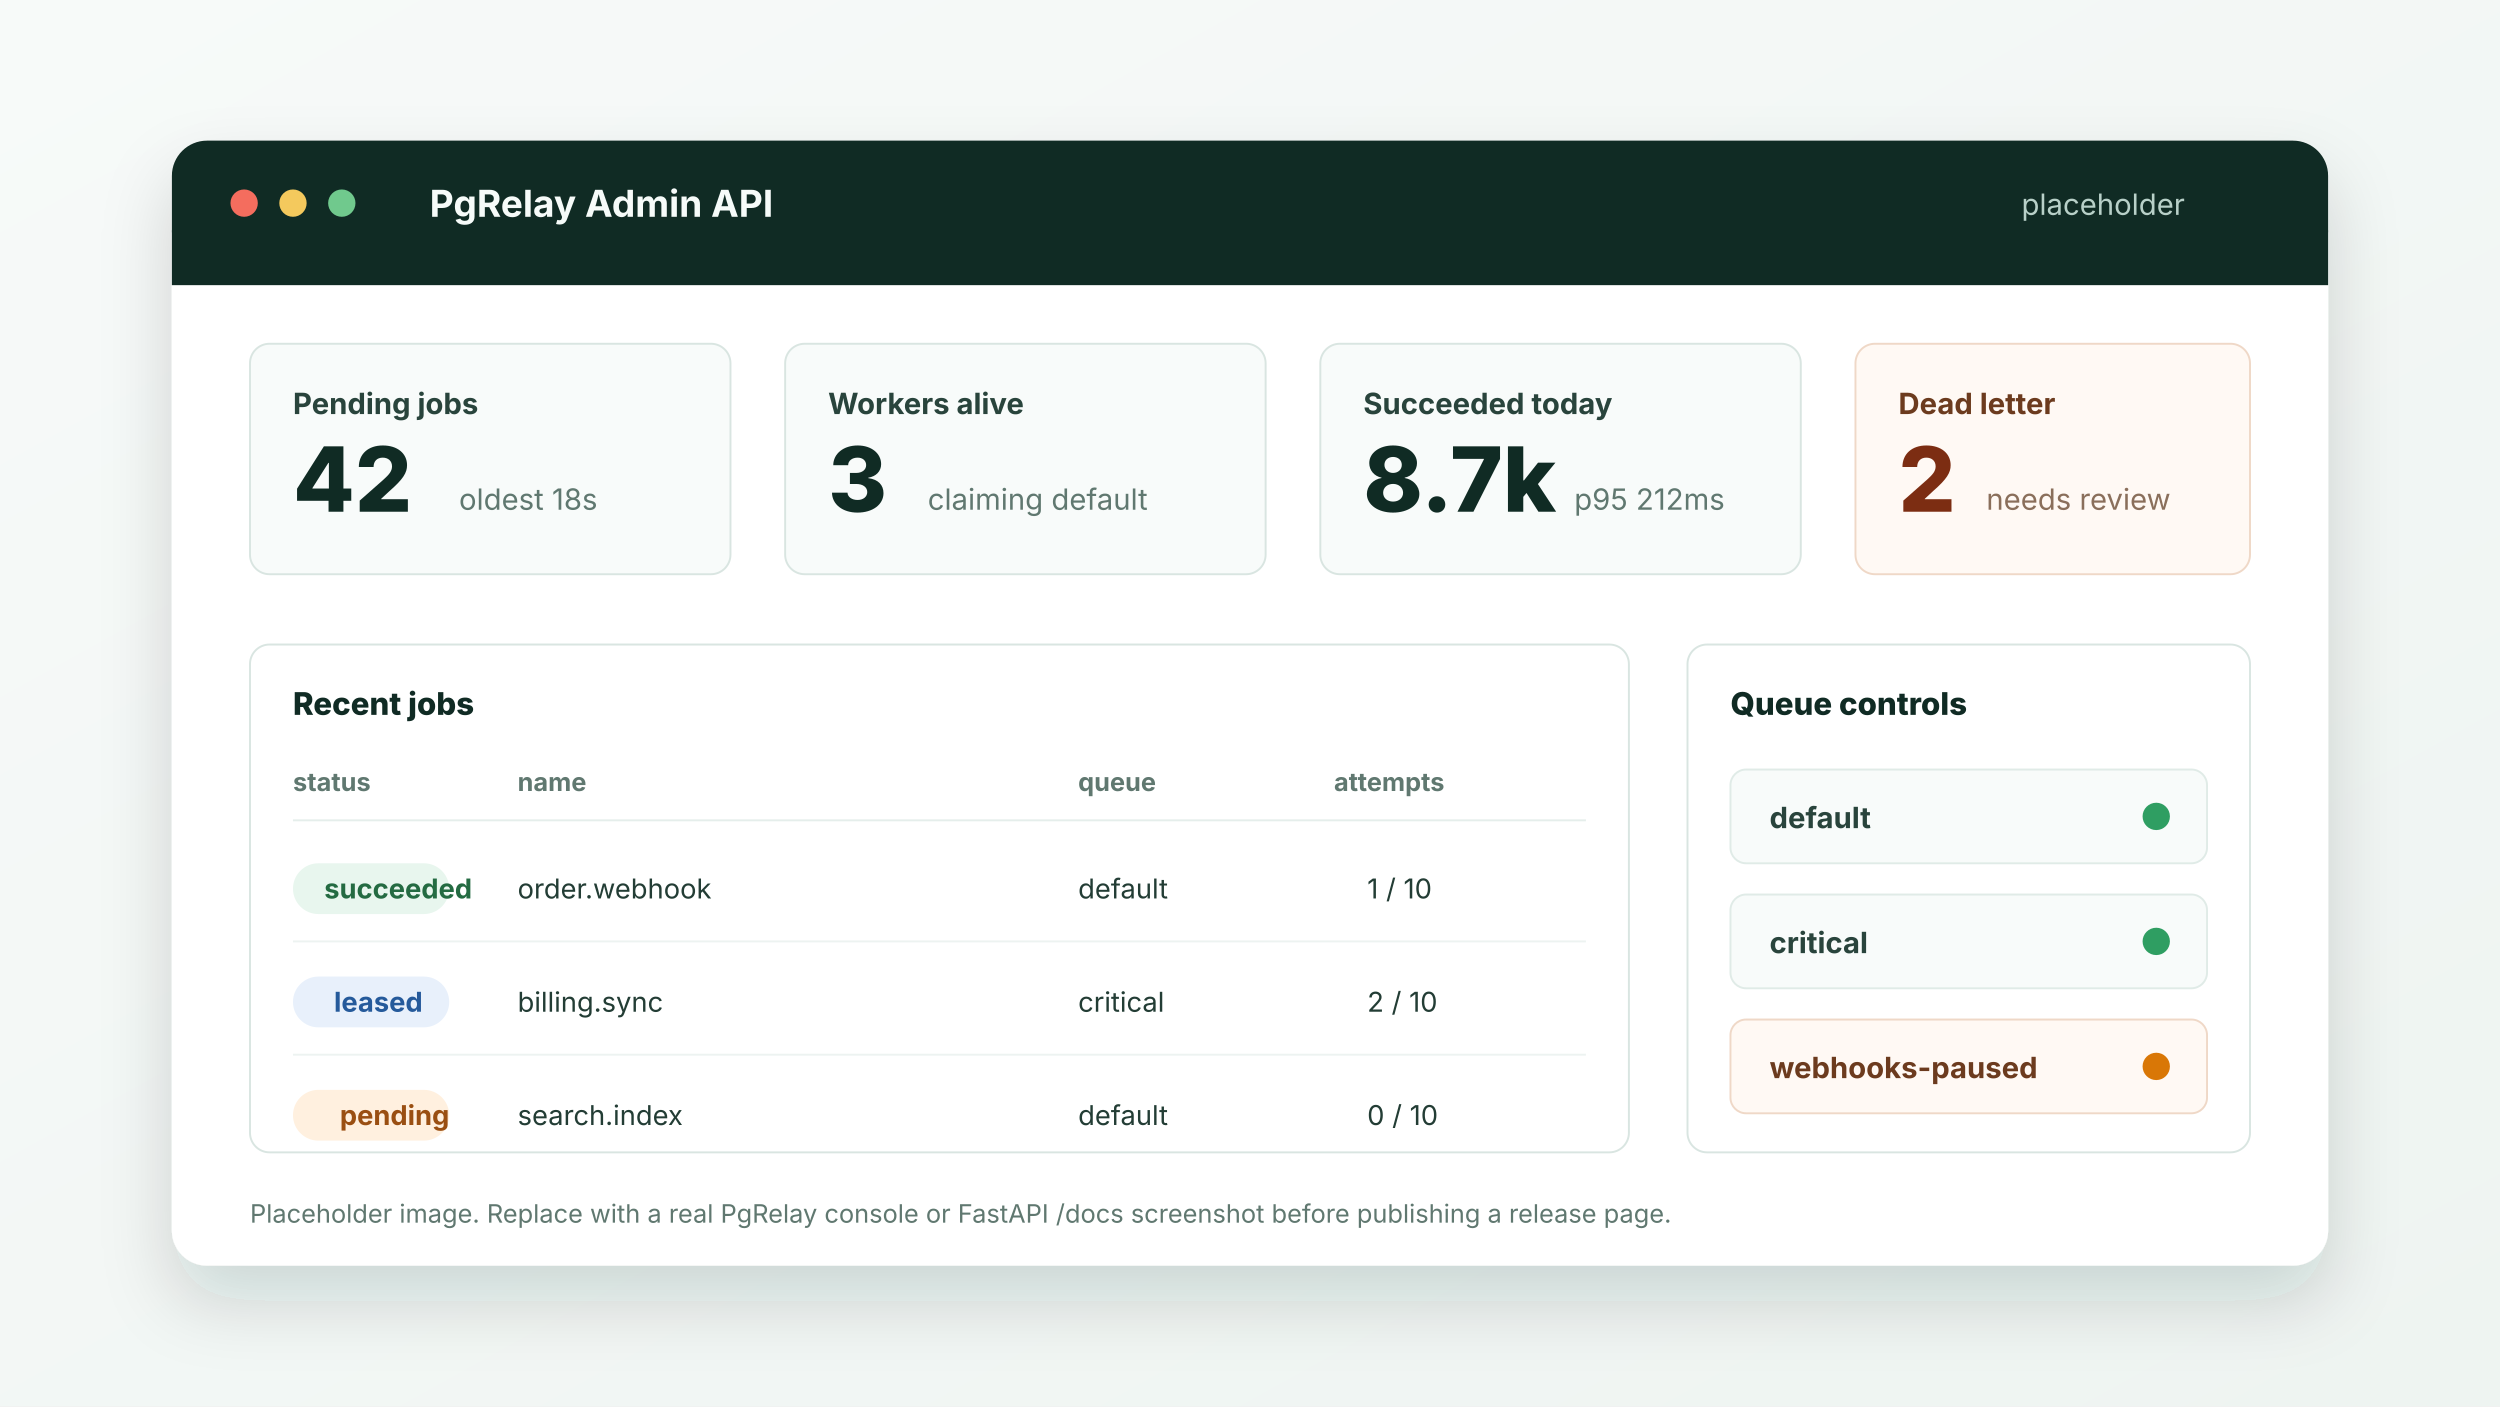
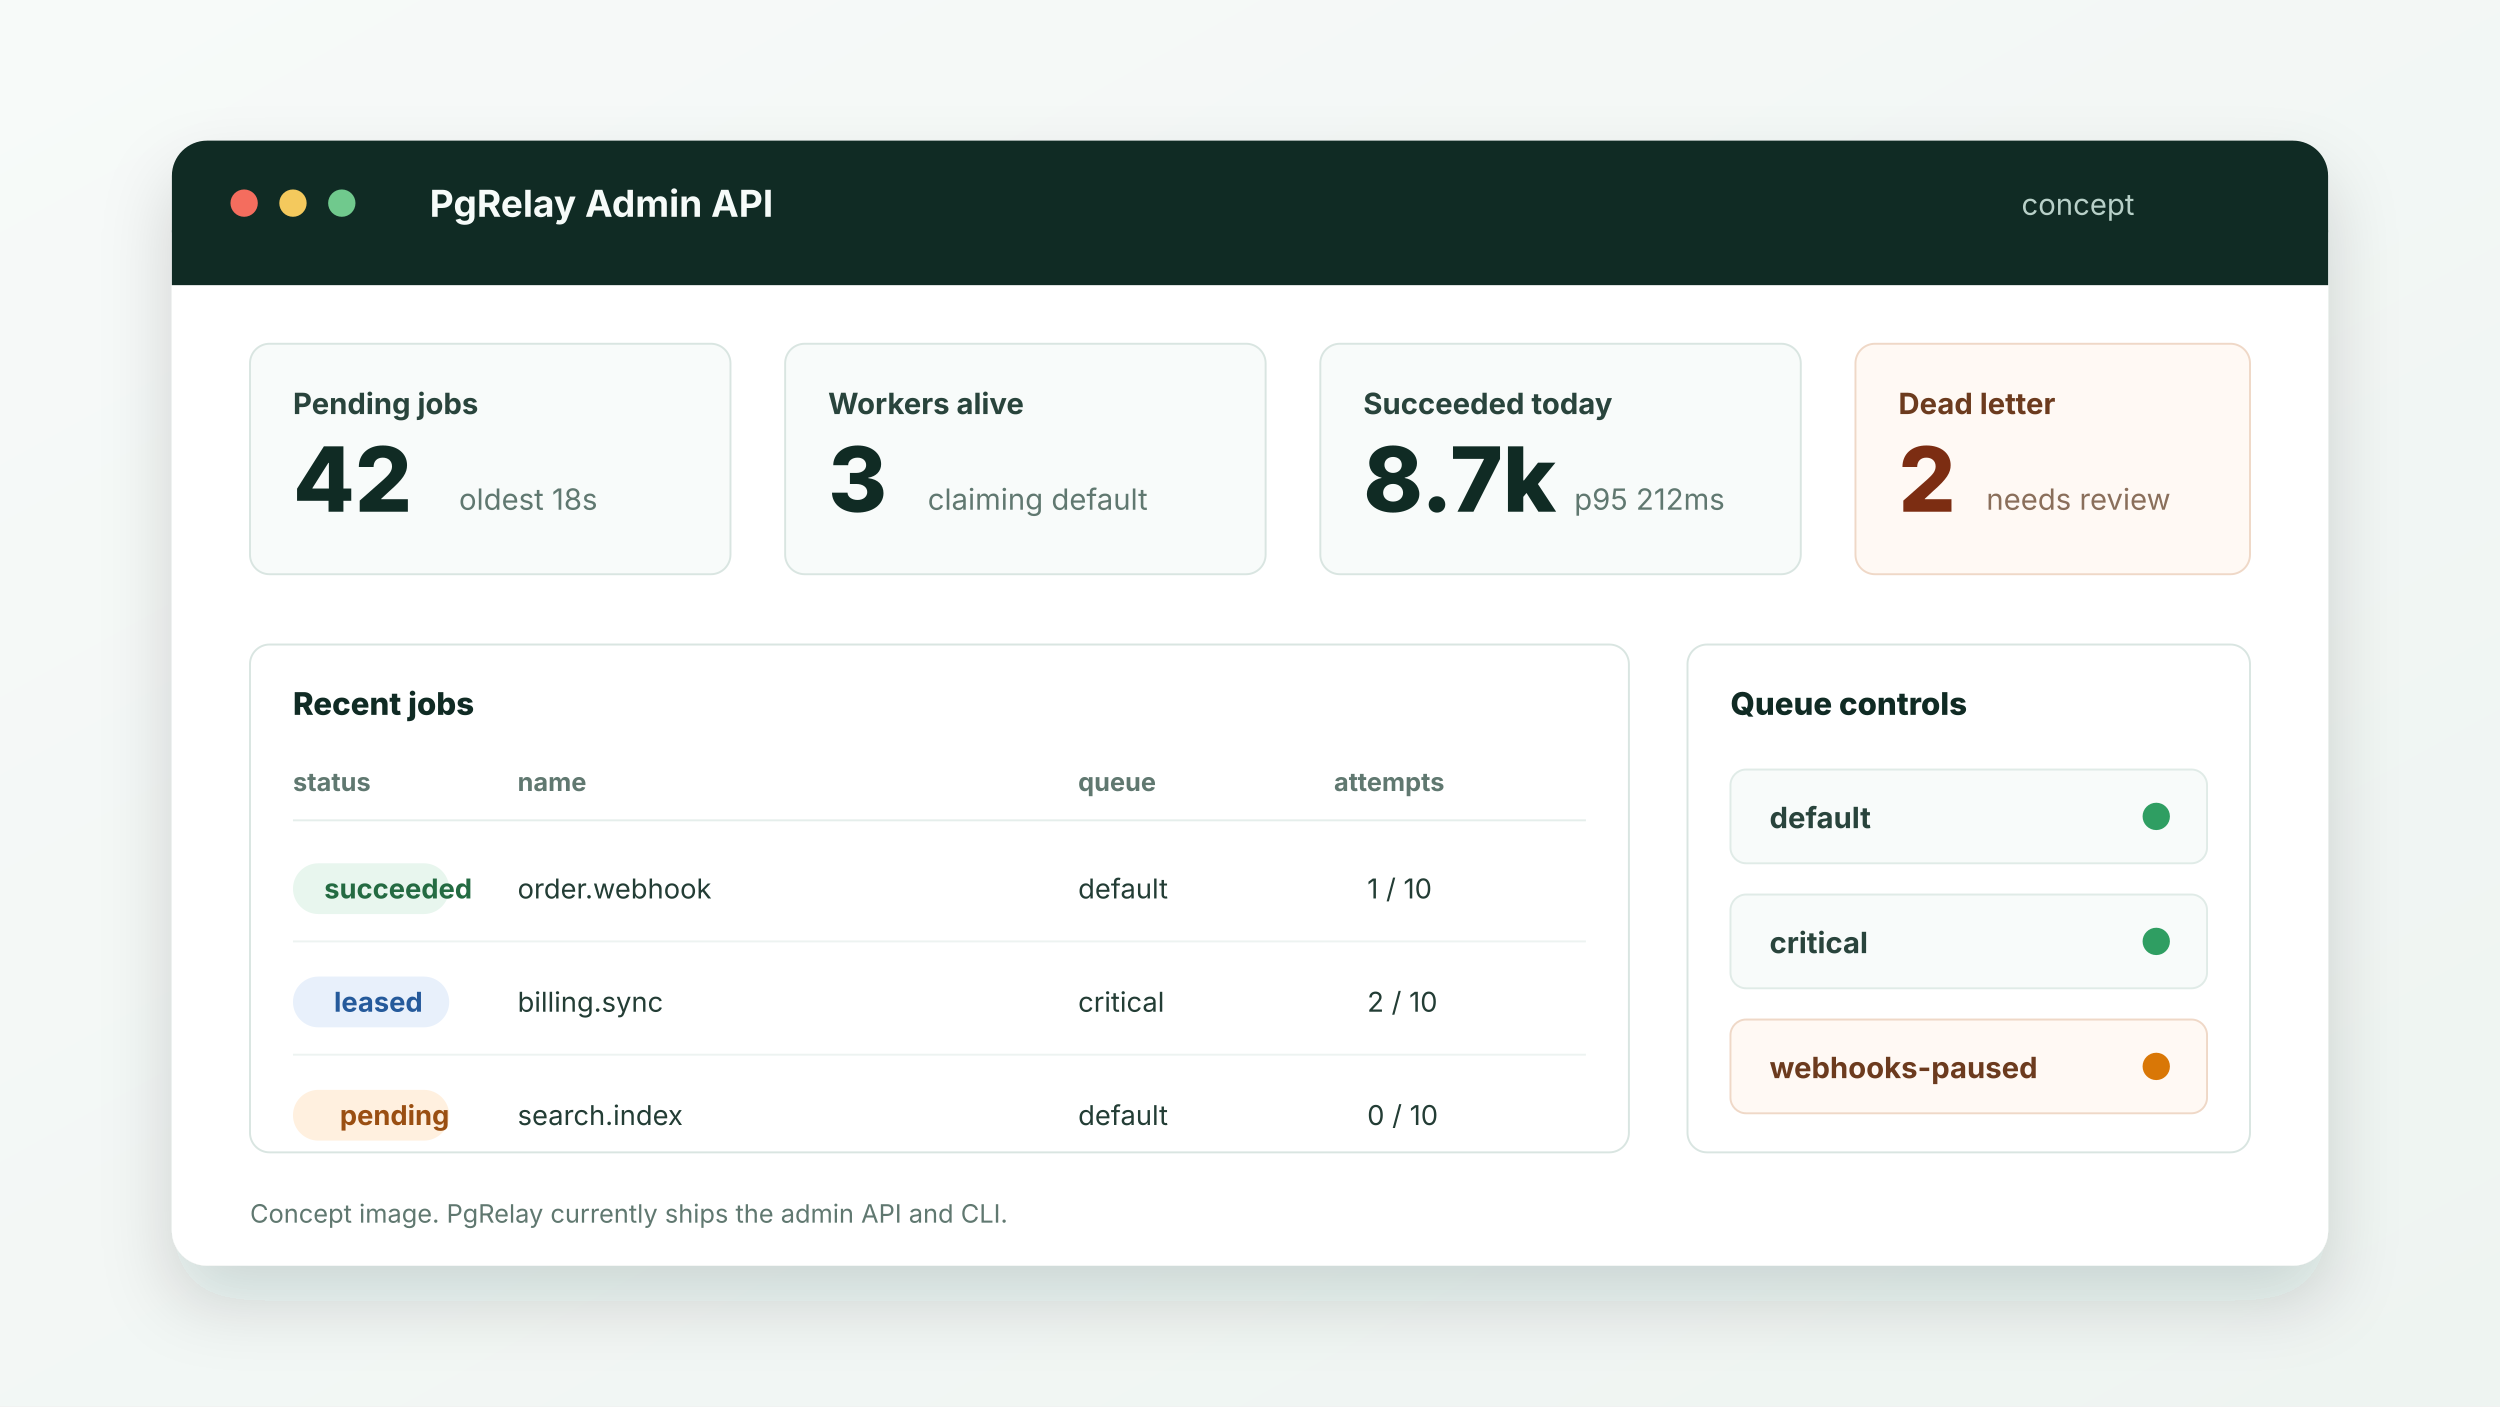
<svg xmlns="http://www.w3.org/2000/svg" width="1280" height="720" viewBox="0 0 1280 720" role="img" aria-labelledby="title desc">
  <defs>
    <linearGradient id="page" x1="0" y1="0" x2="1" y2="1">
      <stop offset="0" stop-color="#f7faf9" />
      <stop offset="1" stop-color="#eef4f1" />
    </linearGradient>
    <filter id="shadow" x="-20%" y="-20%" width="140%" height="140%">
      <feDropShadow dx="0" dy="18" stdDeviation="18" flood-color="#16352d" flood-opacity="0.16" />
    </filter>
  </defs>
  <rect width="1280" height="720" fill="url(#page)" />
  <rect x="88" y="72" width="1104" height="576" rx="18" fill="#ffffff" filter="url(#shadow)" />
  <rect x="88" y="72" width="1104" height="64" rx="18" fill="#102b24" />
  <path d="M88 118h1104v28H88z" fill="#102b24" />
  <circle cx="125" cy="104" r="7" fill="#f46d5e" />
  <circle cx="150" cy="104" r="7" fill="#f4c95d" />
  <circle cx="175" cy="104" r="7" fill="#70c98d" />
  <text x="220" y="111" font-family="Inter, ui-sans-serif, system-ui, -apple-system, Segoe UI, sans-serif" font-size="19" font-weight="700" fill="#f6fbf9">PgRelay Admin API</text>
-   <text x="1035" y="110" font-family="Inter, ui-sans-serif, system-ui, -apple-system, Segoe UI, sans-serif" font-size="15" fill="#b8d0c8">placeholder</text>
+   <text x="1035" y="110" font-family="Inter, ui-sans-serif, system-ui, -apple-system, Segoe UI, sans-serif" font-size="15" fill="#b8d0c8">concept</text>
  <rect x="128" y="176" width="246" height="118" rx="10" fill="#f8fbfa" stroke="#d9e5e1" />
  <text x="150" y="212" font-family="Inter, ui-sans-serif, system-ui, -apple-system, Segoe UI, sans-serif" font-size="15" font-weight="700" fill="#29443c">Pending jobs</text>
  <text x="150" y="262" font-family="Inter, ui-sans-serif, system-ui, -apple-system, Segoe UI, sans-serif" font-size="46" font-weight="800" fill="#102b24">42</text>
  <text x="235" y="261" font-family="Inter, ui-sans-serif, system-ui, -apple-system, Segoe UI, sans-serif" font-size="15" fill="#607870">oldest 18s</text>
  <rect x="402" y="176" width="246" height="118" rx="10" fill="#f8fbfa" stroke="#d9e5e1" />
  <text x="424" y="212" font-family="Inter, ui-sans-serif, system-ui, -apple-system, Segoe UI, sans-serif" font-size="15" font-weight="700" fill="#29443c">Workers alive</text>
  <text x="424" y="262" font-family="Inter, ui-sans-serif, system-ui, -apple-system, Segoe UI, sans-serif" font-size="46" font-weight="800" fill="#102b24">3</text>
  <text x="475" y="261" font-family="Inter, ui-sans-serif, system-ui, -apple-system, Segoe UI, sans-serif" font-size="15" fill="#607870">claiming default</text>
  <rect x="676" y="176" width="246" height="118" rx="10" fill="#f8fbfa" stroke="#d9e5e1" />
  <text x="698" y="212" font-family="Inter, ui-sans-serif, system-ui, -apple-system, Segoe UI, sans-serif" font-size="15" font-weight="700" fill="#29443c">Succeeded today</text>
  <text x="698" y="262" font-family="Inter, ui-sans-serif, system-ui, -apple-system, Segoe UI, sans-serif" font-size="46" font-weight="800" fill="#102b24">8.7k</text>
  <text x="806" y="261" font-family="Inter, ui-sans-serif, system-ui, -apple-system, Segoe UI, sans-serif" font-size="15" fill="#607870">p95 212ms</text>
  <rect x="950" y="176" width="202" height="118" rx="10" fill="#fff9f4" stroke="#efd8c7" />
  <text x="972" y="212" font-family="Inter, ui-sans-serif, system-ui, -apple-system, Segoe UI, sans-serif" font-size="15" font-weight="700" fill="#6c3b1e">Dead letter</text>
  <text x="972" y="262" font-family="Inter, ui-sans-serif, system-ui, -apple-system, Segoe UI, sans-serif" font-size="46" font-weight="800" fill="#7c2d12">2</text>
  <text x="1017" y="261" font-family="Inter, ui-sans-serif, system-ui, -apple-system, Segoe UI, sans-serif" font-size="15" fill="#8a6f5b">needs review</text>
  <rect x="128" y="330" width="706" height="260" rx="10" fill="#ffffff" stroke="#d9e5e1" />
  <text x="150" y="366" font-family="Inter, ui-sans-serif, system-ui, -apple-system, Segoe UI, sans-serif" font-size="16" font-weight="800" fill="#102b24">Recent jobs</text>
  <text x="150" y="405" font-family="Inter, ui-sans-serif, system-ui, -apple-system, Segoe UI, sans-serif" font-size="13" font-weight="700" fill="#607870">status</text>
  <text x="265" y="405" font-family="Inter, ui-sans-serif, system-ui, -apple-system, Segoe UI, sans-serif" font-size="13" font-weight="700" fill="#607870">name</text>
  <text x="552" y="405" font-family="Inter, ui-sans-serif, system-ui, -apple-system, Segoe UI, sans-serif" font-size="13" font-weight="700" fill="#607870">queue</text>
  <text x="683" y="405" font-family="Inter, ui-sans-serif, system-ui, -apple-system, Segoe UI, sans-serif" font-size="13" font-weight="700" fill="#607870">attempts</text>
  <path d="M150 420h662" stroke="#e5eeeb" />
  <g font-family="Inter, ui-sans-serif, system-ui, -apple-system, Segoe UI, sans-serif" font-size="14" fill="#233d35">
    <rect x="150" y="442" width="80" height="26" rx="13" fill="#e8f6ee" />
    <text x="166" y="460" fill="#246b42" font-weight="700">succeeded</text>
    <text x="265" y="460">order.webhook</text>
    <text x="552" y="460">default</text>
    <text x="700" y="460">1 / 10</text>
    <path d="M150 482h662" stroke="#edf3f1" />
    <rect x="150" y="500" width="80" height="26" rx="13" fill="#e8f0fb" />
    <text x="171" y="518" fill="#255a9b" font-weight="700">leased</text>
    <text x="265" y="518">billing.sync</text>
    <text x="552" y="518">critical</text>
    <text x="700" y="518">2 / 10</text>
    <path d="M150 540h662" stroke="#edf3f1" />
    <rect x="150" y="558" width="80" height="26" rx="13" fill="#fff0df" />
    <text x="174" y="576" fill="#9a4f12" font-weight="700">pending</text>
    <text x="265" y="576">search.index</text>
    <text x="552" y="576">default</text>
    <text x="700" y="576">0 / 10</text>
  </g>
  <rect x="864" y="330" width="288" height="260" rx="10" fill="#ffffff" stroke="#d9e5e1" />
  <text x="886" y="366" font-family="Inter, ui-sans-serif, system-ui, -apple-system, Segoe UI, sans-serif" font-size="16" font-weight="800" fill="#102b24">Queue controls</text>
  <rect x="886" y="394" width="244" height="48" rx="8" fill="#f8fbfa" stroke="#e0ebe7" />
  <text x="906" y="424" font-family="Inter, ui-sans-serif, system-ui, -apple-system, Segoe UI, sans-serif" font-size="15" font-weight="700" fill="#29443c">default</text>
  <circle cx="1104" cy="418" r="7" fill="#2f9e62" />
  <rect x="886" y="458" width="244" height="48" rx="8" fill="#f8fbfa" stroke="#e0ebe7" />
  <text x="906" y="488" font-family="Inter, ui-sans-serif, system-ui, -apple-system, Segoe UI, sans-serif" font-size="15" font-weight="700" fill="#29443c">critical</text>
  <circle cx="1104" cy="482" r="7" fill="#2f9e62" />
  <rect x="886" y="522" width="244" height="48" rx="8" fill="#fff9f4" stroke="#efd8c7" />
  <text x="906" y="552" font-family="Inter, ui-sans-serif, system-ui, -apple-system, Segoe UI, sans-serif" font-size="15" font-weight="700" fill="#6c3b1e">webhooks-paused</text>
  <circle cx="1104" cy="546" r="7" fill="#d97706" />
-   <text x="128" y="626" font-family="Inter, ui-sans-serif, system-ui, -apple-system, Segoe UI, sans-serif" font-size="13" fill="#607870">Placeholder image. Replace with a real PgRelay console or FastAPI /docs screenshot before publishing a release page.</text>
+   <text x="128" y="626" font-family="Inter, ui-sans-serif, system-ui, -apple-system, Segoe UI, sans-serif" font-size="13" fill="#607870">Concept image. PgRelay currently ships the admin API and CLI.</text>
</svg>
